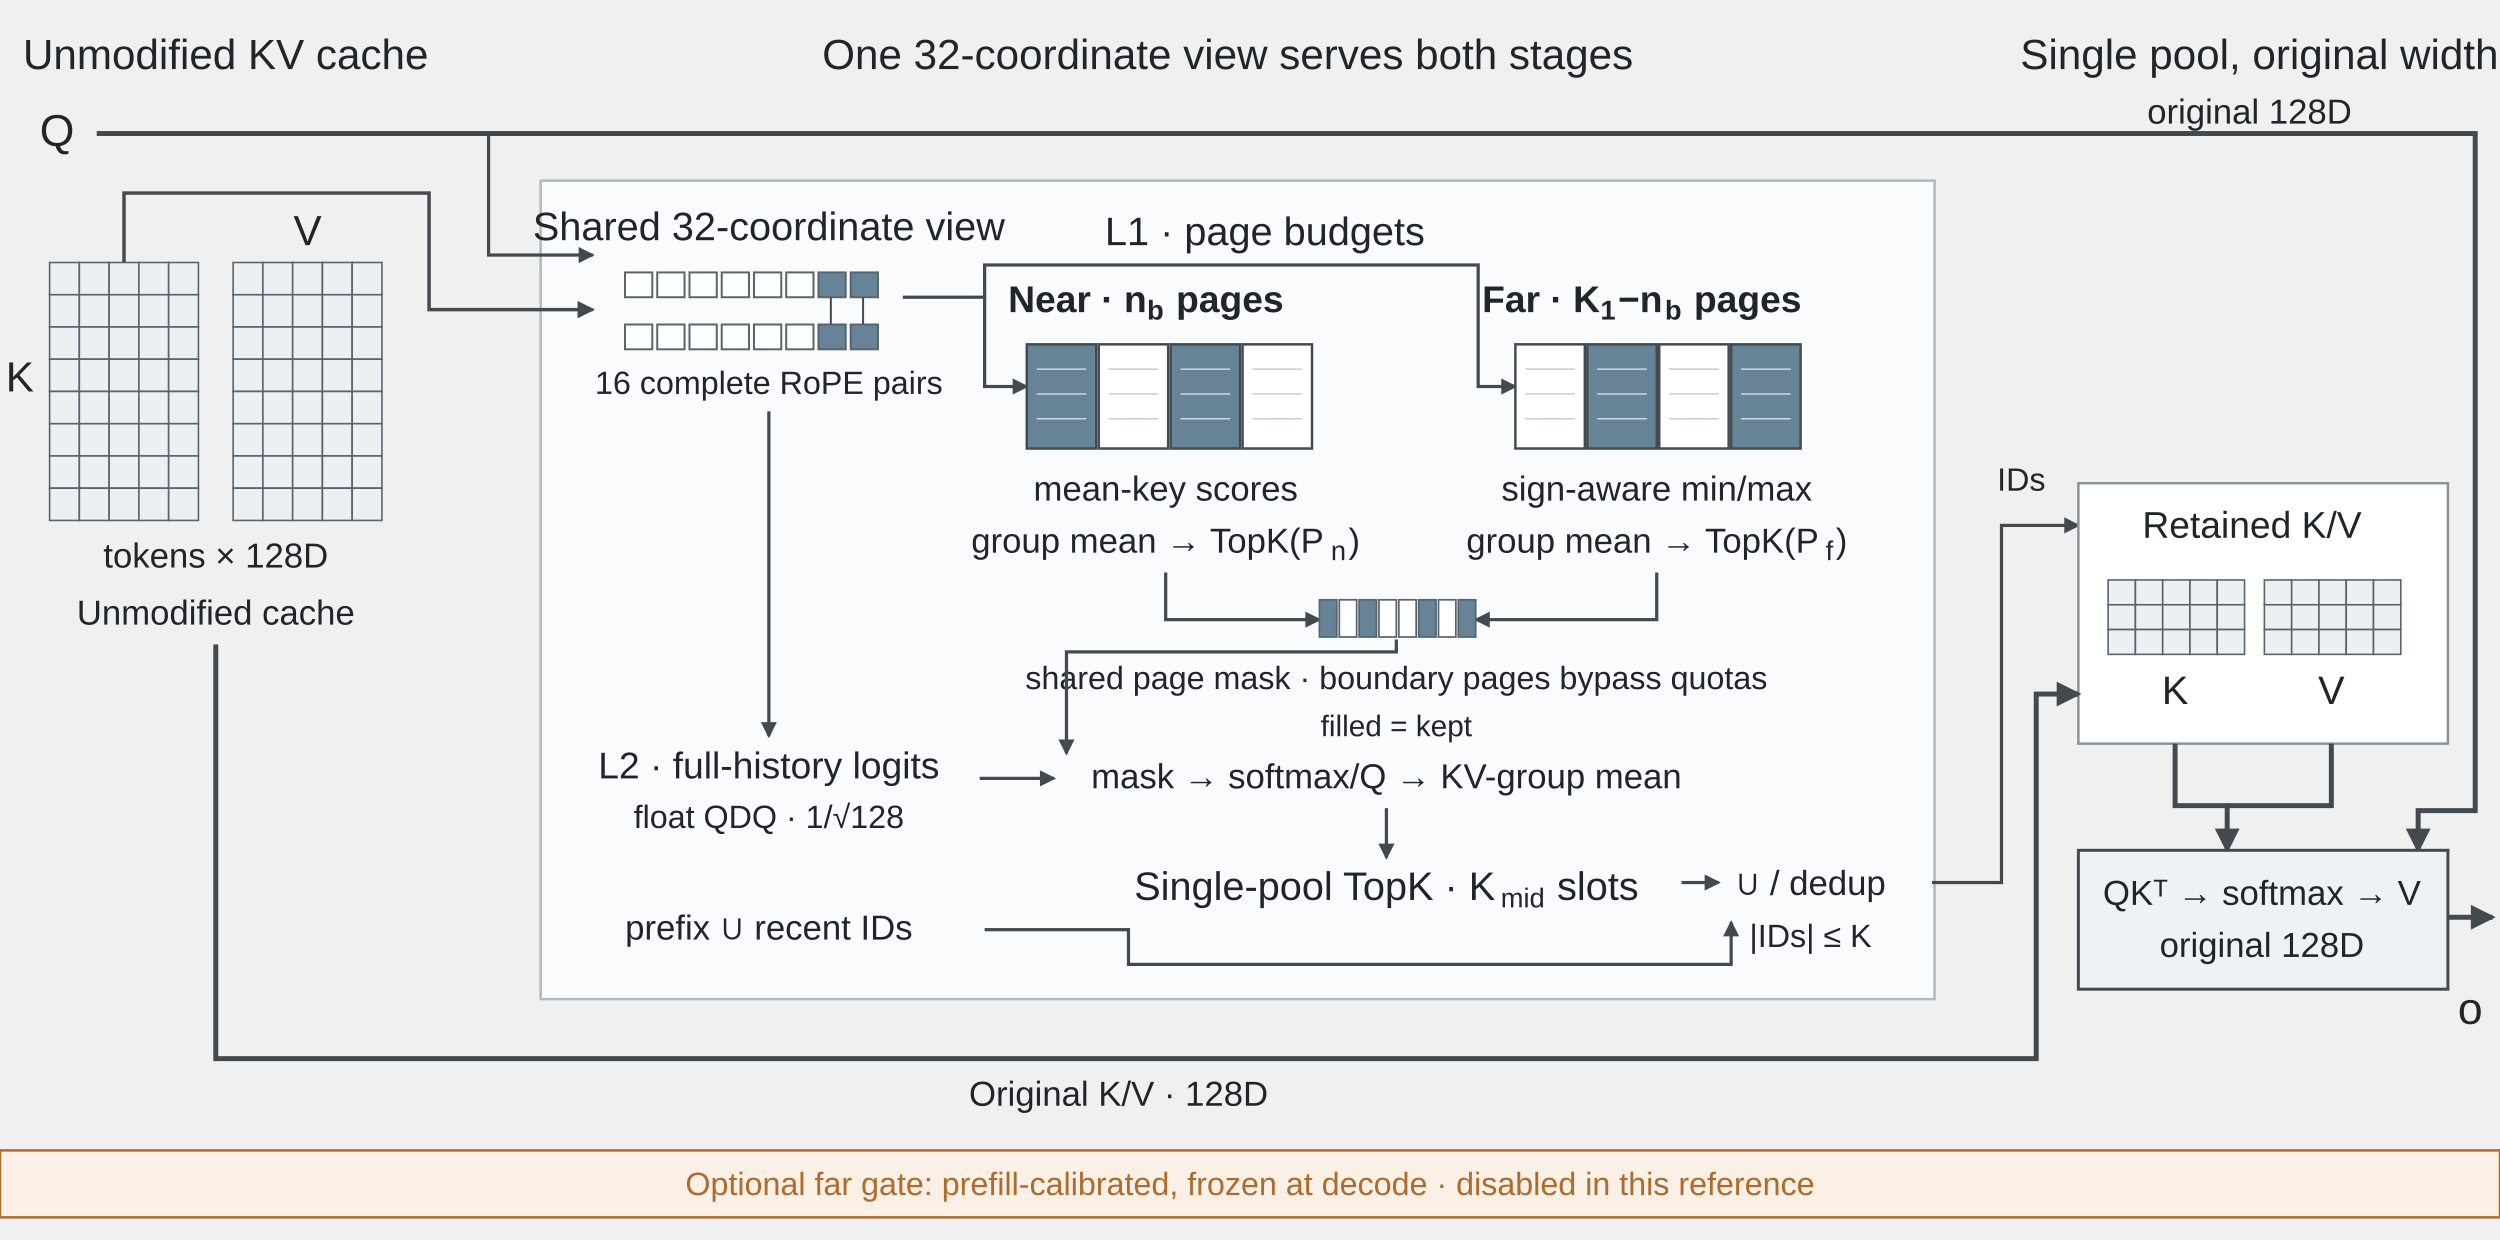
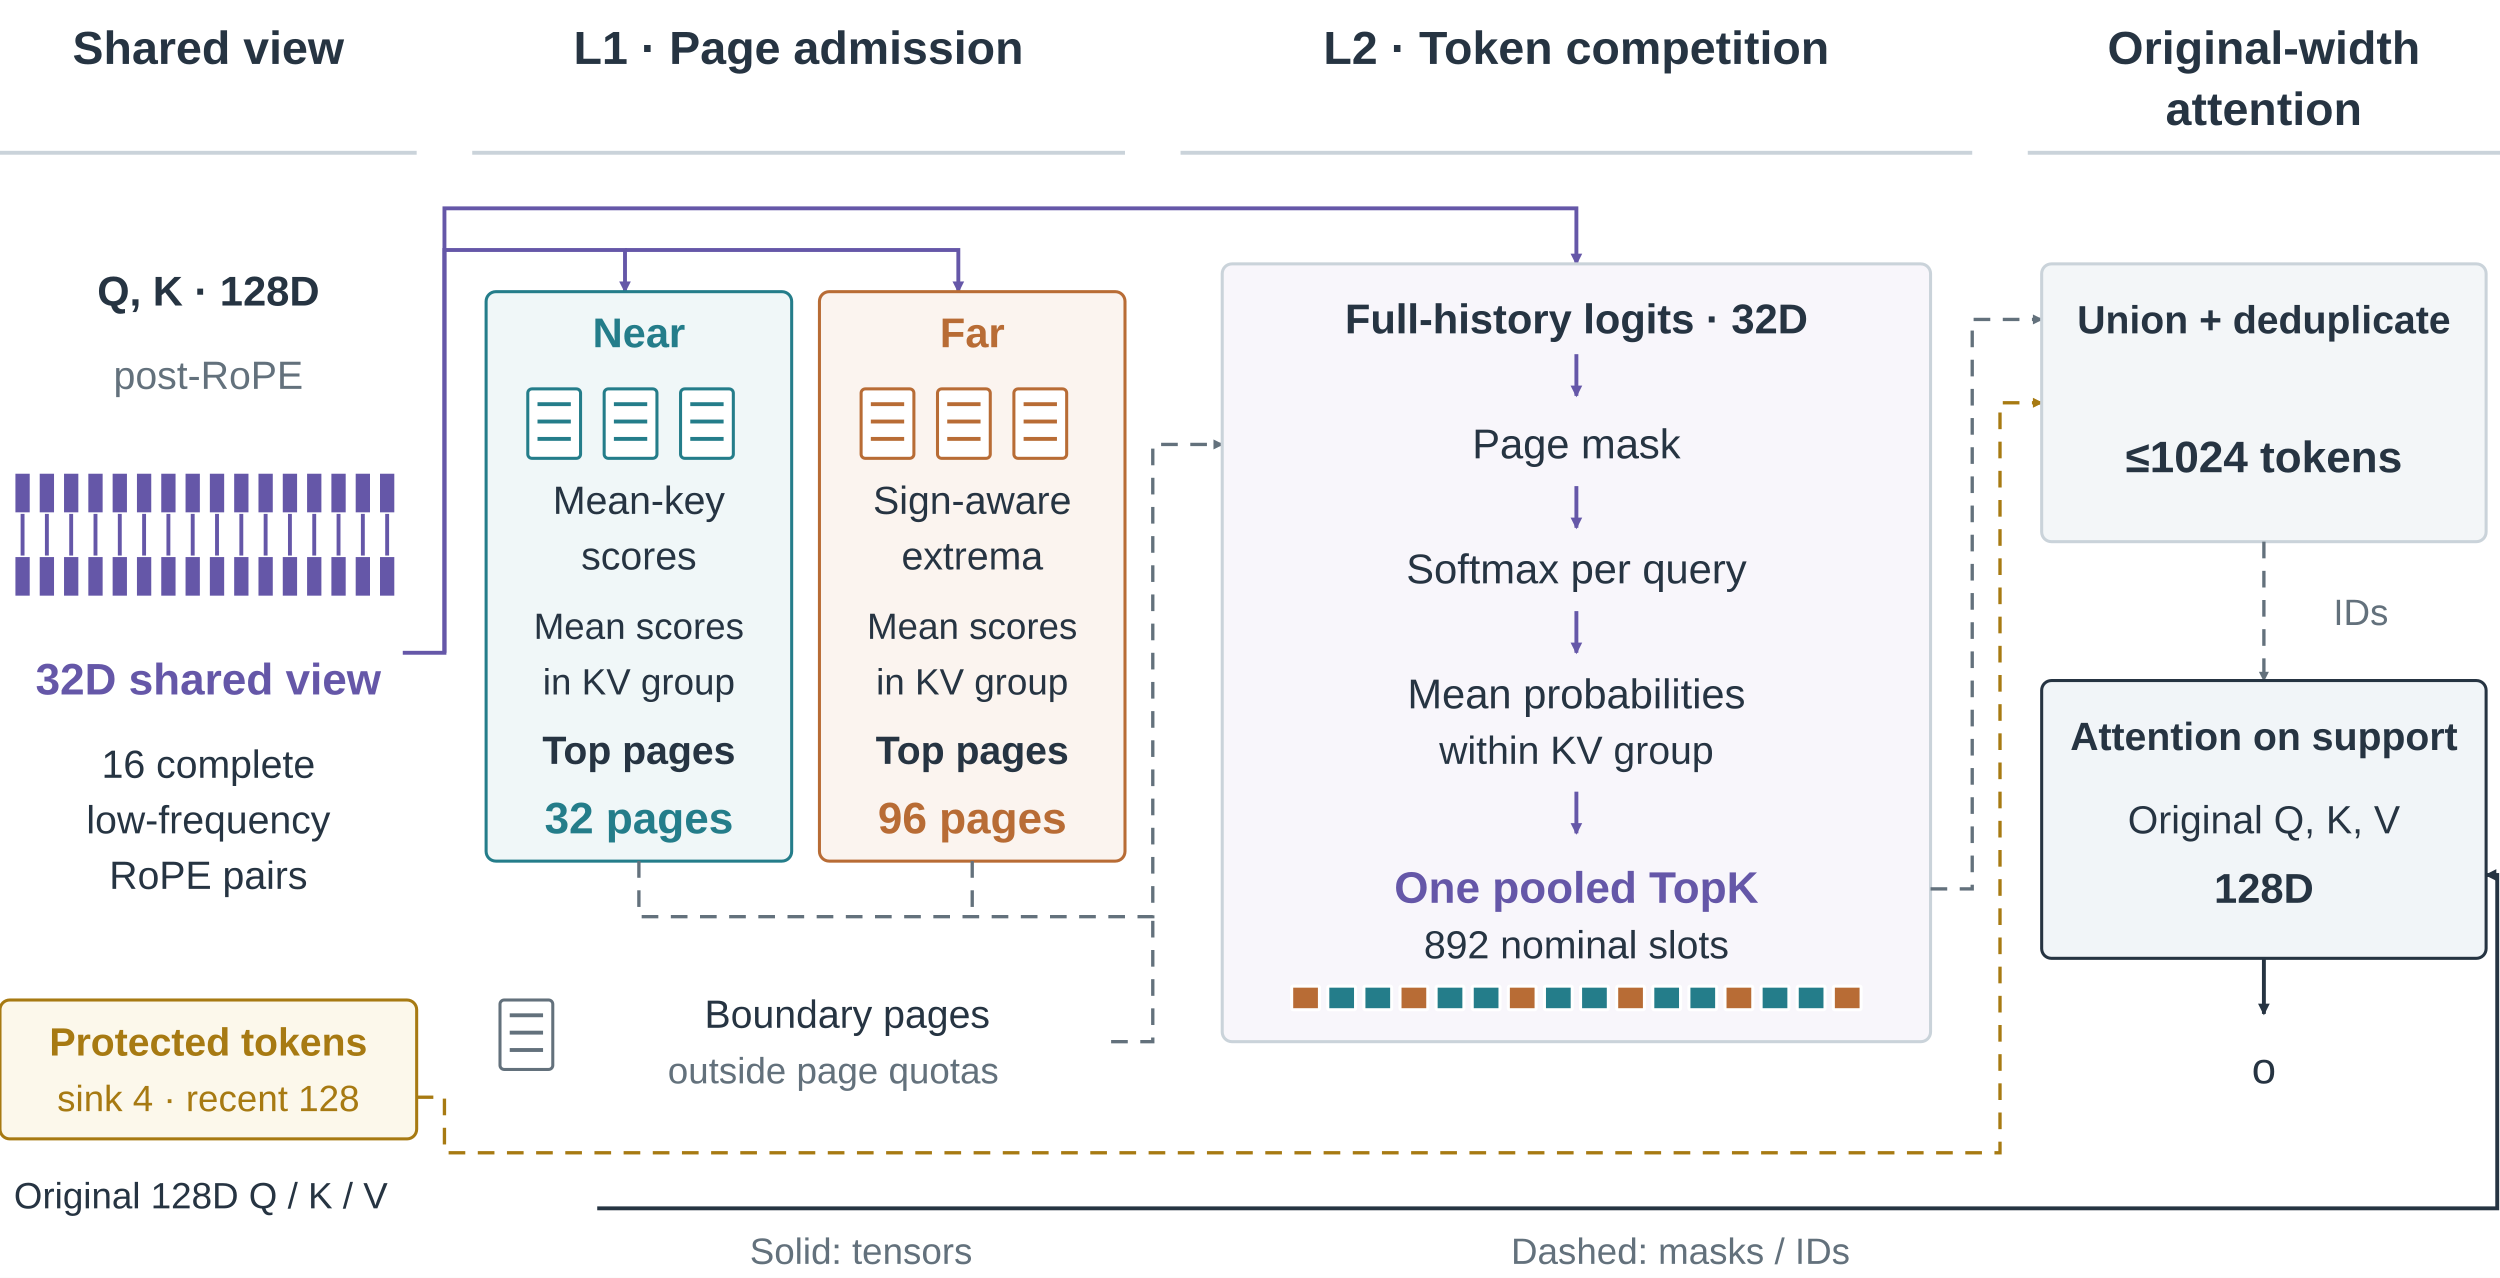
- <svg xmlns="http://www.w3.org/2000/svg" width="7in" height="3.47in" viewBox="0 0 1008 490">
+ <svg xmlns="http://www.w3.org/2000/svg" width="180mm" height="92mm" viewBox="0 0 180 92">
+   <rect width="180" height="92" fill="white" />
  <defs>
-     <marker id="a" viewBox="0 0 8 8" refX="7" refY="4" markerWidth="5" markerHeight="5" orient="auto">
-       <path d="M0,0 L8,4 L0,8z" fill="#424a50" />
+     <marker id="white" viewBox="0 0 8 8" refX="7" refY="4" markerWidth="3" markerHeight="3" orient="auto">
+       <path d="M0,0L8,4L0,8Z" fill="#FFFFFF" />
+     </marker>
+     <marker id="ink" viewBox="0 0 8 8" refX="7" refY="4" markerWidth="3" markerHeight="3" orient="auto">
+       <path d="M0,0L8,4L0,8Z" fill="#263442" />
+     </marker>
+     <marker id="muted" viewBox="0 0 8 8" refX="7" refY="4" markerWidth="3" markerHeight="3" orient="auto">
+       <path d="M0,0L8,4L0,8Z" fill="#63717C" />
+     </marker>
+     <marker id="border" viewBox="0 0 8 8" refX="7" refY="4" markerWidth="3" markerHeight="3" orient="auto">
+       <path d="M0,0L8,4L0,8Z" fill="#CAD3DA" />
+     </marker>
+     <marker id="view" viewBox="0 0 8 8" refX="7" refY="4" markerWidth="3" markerHeight="3" orient="auto">
+       <path d="M0,0L8,4L0,8Z" fill="#6557A8" />
+     </marker>
+     <marker id="near" viewBox="0 0 8 8" refX="7" refY="4" markerWidth="3" markerHeight="3" orient="auto">
+       <path d="M0,0L8,4L0,8Z" fill="#247D8A" />
+     </marker>
+     <marker id="far" viewBox="0 0 8 8" refX="7" refY="4" markerWidth="3" markerHeight="3" orient="auto">
+       <path d="M0,0L8,4L0,8Z" fill="#B86C35" />
+     </marker>
+     <marker id="protect" viewBox="0 0 8 8" refX="7" refY="4" markerWidth="3" markerHeight="3" orient="auto">
+       <path d="M0,0L8,4L0,8Z" fill="#A77A12" />
    </marker>
  </defs>
  <g font-family="Liberation Sans">
-     <text x="91" y="23" font-size="17" text-anchor="middle" fill="#202529" font-weight="normal">Unmodified KV cache</text>
-     <text x="495" y="23" font-size="17" text-anchor="middle" fill="#202529" font-weight="normal">One 32-coordinate view serves both stages</text>
-     <text x="911" y="23" font-size="17" text-anchor="middle" fill="#202529" font-weight="normal">Single pool, original width</text>
-     <rect x="218" y="68" width="562" height="330" fill="#fafbfc" stroke="#aeb9c0" stroke-width="1" />
-     <text x="23" y="54" font-size="18" text-anchor="middle" fill="#202529" font-weight="normal">Q</text>
-     <polyline points="39,49 998,49 998,322 975,322 975,338" fill="none" stroke="#424a50" stroke-width="2" marker-end="url(#a)" />
-     <text x="907" y="45" font-size="14" text-anchor="middle" fill="#202529" font-weight="normal">original 128D</text>
-     <text x="8" y="153" font-size="17" text-anchor="middle" fill="#202529" font-weight="normal">K</text>
-     <text x="124" y="94" font-size="17" text-anchor="middle" fill="#202529" font-weight="normal">V</text>
-     <rect x="20" y="101" width="12" height="13" fill="#edf0f2" stroke="#58656e" stroke-width="0.65" />
-     <rect x="32" y="101" width="12" height="13" fill="#edf0f2" stroke="#58656e" stroke-width="0.65" />
-     <rect x="44" y="101" width="12" height="13" fill="#edf0f2" stroke="#58656e" stroke-width="0.65" />
-     <rect x="56" y="101" width="12" height="13" fill="#edf0f2" stroke="#58656e" stroke-width="0.65" />
-     <rect x="68" y="101" width="12" height="13" fill="#edf0f2" stroke="#58656e" stroke-width="0.65" />
-     <rect x="20" y="114" width="12" height="13" fill="#edf0f2" stroke="#58656e" stroke-width="0.65" />
-     <rect x="32" y="114" width="12" height="13" fill="#edf0f2" stroke="#58656e" stroke-width="0.65" />
-     <rect x="44" y="114" width="12" height="13" fill="#edf0f2" stroke="#58656e" stroke-width="0.65" />
-     <rect x="56" y="114" width="12" height="13" fill="#edf0f2" stroke="#58656e" stroke-width="0.65" />
-     <rect x="68" y="114" width="12" height="13" fill="#edf0f2" stroke="#58656e" stroke-width="0.65" />
-     <rect x="20" y="127" width="12" height="13" fill="#edf0f2" stroke="#58656e" stroke-width="0.65" />
-     <rect x="32" y="127" width="12" height="13" fill="#edf0f2" stroke="#58656e" stroke-width="0.65" />
-     <rect x="44" y="127" width="12" height="13" fill="#edf0f2" stroke="#58656e" stroke-width="0.65" />
-     <rect x="56" y="127" width="12" height="13" fill="#edf0f2" stroke="#58656e" stroke-width="0.65" />
-     <rect x="68" y="127" width="12" height="13" fill="#edf0f2" stroke="#58656e" stroke-width="0.65" />
-     <rect x="20" y="140" width="12" height="13" fill="#edf0f2" stroke="#58656e" stroke-width="0.65" />
-     <rect x="32" y="140" width="12" height="13" fill="#edf0f2" stroke="#58656e" stroke-width="0.65" />
-     <rect x="44" y="140" width="12" height="13" fill="#edf0f2" stroke="#58656e" stroke-width="0.65" />
-     <rect x="56" y="140" width="12" height="13" fill="#edf0f2" stroke="#58656e" stroke-width="0.65" />
-     <rect x="68" y="140" width="12" height="13" fill="#edf0f2" stroke="#58656e" stroke-width="0.65" />
-     <rect x="20" y="153" width="12" height="13" fill="#edf0f2" stroke="#58656e" stroke-width="0.65" />
-     <rect x="32" y="153" width="12" height="13" fill="#edf0f2" stroke="#58656e" stroke-width="0.65" />
-     <rect x="44" y="153" width="12" height="13" fill="#edf0f2" stroke="#58656e" stroke-width="0.65" />
-     <rect x="56" y="153" width="12" height="13" fill="#edf0f2" stroke="#58656e" stroke-width="0.65" />
-     <rect x="68" y="153" width="12" height="13" fill="#edf0f2" stroke="#58656e" stroke-width="0.65" />
-     <rect x="20" y="166" width="12" height="13" fill="#edf0f2" stroke="#58656e" stroke-width="0.65" />
-     <rect x="32" y="166" width="12" height="13" fill="#edf0f2" stroke="#58656e" stroke-width="0.65" />
-     <rect x="44" y="166" width="12" height="13" fill="#edf0f2" stroke="#58656e" stroke-width="0.65" />
-     <rect x="56" y="166" width="12" height="13" fill="#edf0f2" stroke="#58656e" stroke-width="0.65" />
-     <rect x="68" y="166" width="12" height="13" fill="#edf0f2" stroke="#58656e" stroke-width="0.65" />
-     <rect x="20" y="179" width="12" height="13" fill="#edf0f2" stroke="#58656e" stroke-width="0.65" />
-     <rect x="32" y="179" width="12" height="13" fill="#edf0f2" stroke="#58656e" stroke-width="0.65" />
-     <rect x="44" y="179" width="12" height="13" fill="#edf0f2" stroke="#58656e" stroke-width="0.65" />
-     <rect x="56" y="179" width="12" height="13" fill="#edf0f2" stroke="#58656e" stroke-width="0.65" />
-     <rect x="68" y="179" width="12" height="13" fill="#edf0f2" stroke="#58656e" stroke-width="0.65" />
-     <rect x="20" y="192" width="12" height="13" fill="#edf0f2" stroke="#58656e" stroke-width="0.65" />
-     <rect x="32" y="192" width="12" height="13" fill="#edf0f2" stroke="#58656e" stroke-width="0.65" />
-     <rect x="44" y="192" width="12" height="13" fill="#edf0f2" stroke="#58656e" stroke-width="0.65" />
-     <rect x="56" y="192" width="12" height="13" fill="#edf0f2" stroke="#58656e" stroke-width="0.65" />
-     <rect x="68" y="192" width="12" height="13" fill="#edf0f2" stroke="#58656e" stroke-width="0.65" />
-     <rect x="94" y="101" width="12" height="13" fill="#edf0f2" stroke="#58656e" stroke-width="0.65" />
-     <rect x="106" y="101" width="12" height="13" fill="#edf0f2" stroke="#58656e" stroke-width="0.65" />
-     <rect x="118" y="101" width="12" height="13" fill="#edf0f2" stroke="#58656e" stroke-width="0.65" />
-     <rect x="130" y="101" width="12" height="13" fill="#edf0f2" stroke="#58656e" stroke-width="0.65" />
-     <rect x="142" y="101" width="12" height="13" fill="#edf0f2" stroke="#58656e" stroke-width="0.65" />
-     <rect x="94" y="114" width="12" height="13" fill="#edf0f2" stroke="#58656e" stroke-width="0.65" />
-     <rect x="106" y="114" width="12" height="13" fill="#edf0f2" stroke="#58656e" stroke-width="0.65" />
-     <rect x="118" y="114" width="12" height="13" fill="#edf0f2" stroke="#58656e" stroke-width="0.65" />
-     <rect x="130" y="114" width="12" height="13" fill="#edf0f2" stroke="#58656e" stroke-width="0.65" />
-     <rect x="142" y="114" width="12" height="13" fill="#edf0f2" stroke="#58656e" stroke-width="0.65" />
-     <rect x="94" y="127" width="12" height="13" fill="#edf0f2" stroke="#58656e" stroke-width="0.65" />
-     <rect x="106" y="127" width="12" height="13" fill="#edf0f2" stroke="#58656e" stroke-width="0.65" />
-     <rect x="118" y="127" width="12" height="13" fill="#edf0f2" stroke="#58656e" stroke-width="0.65" />
-     <rect x="130" y="127" width="12" height="13" fill="#edf0f2" stroke="#58656e" stroke-width="0.65" />
-     <rect x="142" y="127" width="12" height="13" fill="#edf0f2" stroke="#58656e" stroke-width="0.65" />
-     <rect x="94" y="140" width="12" height="13" fill="#edf0f2" stroke="#58656e" stroke-width="0.65" />
-     <rect x="106" y="140" width="12" height="13" fill="#edf0f2" stroke="#58656e" stroke-width="0.65" />
-     <rect x="118" y="140" width="12" height="13" fill="#edf0f2" stroke="#58656e" stroke-width="0.65" />
-     <rect x="130" y="140" width="12" height="13" fill="#edf0f2" stroke="#58656e" stroke-width="0.65" />
-     <rect x="142" y="140" width="12" height="13" fill="#edf0f2" stroke="#58656e" stroke-width="0.65" />
-     <rect x="94" y="153" width="12" height="13" fill="#edf0f2" stroke="#58656e" stroke-width="0.65" />
-     <rect x="106" y="153" width="12" height="13" fill="#edf0f2" stroke="#58656e" stroke-width="0.65" />
-     <rect x="118" y="153" width="12" height="13" fill="#edf0f2" stroke="#58656e" stroke-width="0.65" />
-     <rect x="130" y="153" width="12" height="13" fill="#edf0f2" stroke="#58656e" stroke-width="0.65" />
-     <rect x="142" y="153" width="12" height="13" fill="#edf0f2" stroke="#58656e" stroke-width="0.65" />
-     <rect x="94" y="166" width="12" height="13" fill="#edf0f2" stroke="#58656e" stroke-width="0.65" />
-     <rect x="106" y="166" width="12" height="13" fill="#edf0f2" stroke="#58656e" stroke-width="0.65" />
-     <rect x="118" y="166" width="12" height="13" fill="#edf0f2" stroke="#58656e" stroke-width="0.65" />
-     <rect x="130" y="166" width="12" height="13" fill="#edf0f2" stroke="#58656e" stroke-width="0.65" />
-     <rect x="142" y="166" width="12" height="13" fill="#edf0f2" stroke="#58656e" stroke-width="0.65" />
-     <rect x="94" y="179" width="12" height="13" fill="#edf0f2" stroke="#58656e" stroke-width="0.65" />
-     <rect x="106" y="179" width="12" height="13" fill="#edf0f2" stroke="#58656e" stroke-width="0.65" />
-     <rect x="118" y="179" width="12" height="13" fill="#edf0f2" stroke="#58656e" stroke-width="0.65" />
-     <rect x="130" y="179" width="12" height="13" fill="#edf0f2" stroke="#58656e" stroke-width="0.65" />
-     <rect x="142" y="179" width="12" height="13" fill="#edf0f2" stroke="#58656e" stroke-width="0.65" />
-     <rect x="94" y="192" width="12" height="13" fill="#edf0f2" stroke="#58656e" stroke-width="0.65" />
-     <rect x="106" y="192" width="12" height="13" fill="#edf0f2" stroke="#58656e" stroke-width="0.65" />
-     <rect x="118" y="192" width="12" height="13" fill="#edf0f2" stroke="#58656e" stroke-width="0.65" />
-     <rect x="130" y="192" width="12" height="13" fill="#edf0f2" stroke="#58656e" stroke-width="0.65" />
-     <rect x="142" y="192" width="12" height="13" fill="#edf0f2" stroke="#58656e" stroke-width="0.65" />
-     <text x="87" y="224" font-size="14" text-anchor="middle" fill="#202529" font-weight="normal">tokens × 128D</text>
-     <text x="87" y="247" font-size="14" text-anchor="middle" fill="#202529" font-weight="normal">Unmodified cache</text>
-     <polyline points="50,101 50,73 173,73 173,120 239,120" fill="none" stroke="#424a50" stroke-width="1.4" marker-end="url(#a)" />
-     <polyline points="197,49 197,98 239,98" fill="none" stroke="#424a50" stroke-width="1.3" marker-end="url(#a)" />
-     <text x="310" y="92" font-size="16" text-anchor="middle" fill="#202529" font-weight="normal">Shared 32-coordinate view</text>
-     <rect x="252" y="105" width="11" height="10" fill="white" stroke="#58656e" stroke-width="0.8" />
-     <rect x="265" y="105" width="11" height="10" fill="white" stroke="#58656e" stroke-width="0.8" />
-     <rect x="278" y="105" width="11" height="10" fill="white" stroke="#58656e" stroke-width="0.8" />
-     <rect x="291" y="105" width="11" height="10" fill="white" stroke="#58656e" stroke-width="0.8" />
-     <rect x="304" y="105" width="11" height="10" fill="white" stroke="#58656e" stroke-width="0.8" />
-     <rect x="317" y="105" width="11" height="10" fill="white" stroke="#58656e" stroke-width="0.8" />
-     <rect x="330" y="105" width="11" height="10" fill="#668398" stroke="#58656e" stroke-width="0.8" />
-     <rect x="343" y="105" width="11" height="10" fill="#668398" stroke="#58656e" stroke-width="0.8" />
-     <rect x="252" y="126" width="11" height="10" fill="white" stroke="#58656e" stroke-width="0.8" />
-     <rect x="265" y="126" width="11" height="10" fill="white" stroke="#58656e" stroke-width="0.8" />
-     <rect x="278" y="126" width="11" height="10" fill="white" stroke="#58656e" stroke-width="0.8" />
-     <rect x="291" y="126" width="11" height="10" fill="white" stroke="#58656e" stroke-width="0.8" />
-     <rect x="304" y="126" width="11" height="10" fill="white" stroke="#58656e" stroke-width="0.8" />
-     <rect x="317" y="126" width="11" height="10" fill="white" stroke="#58656e" stroke-width="0.8" />
-     <rect x="330" y="126" width="11" height="10" fill="#668398" stroke="#58656e" stroke-width="0.8" />
-     <rect x="343" y="126" width="11" height="10" fill="#668398" stroke="#58656e" stroke-width="0.8" />
-     <polyline points="335,115 335,126" fill="none" stroke="#424a50" stroke-width="0.8" />
-     <polyline points="348,115 348,126" fill="none" stroke="#424a50" stroke-width="0.8" />
-     <text x="310" y="154" font-size="13" text-anchor="middle" fill="#202529" font-weight="normal">16 complete RoPE pairs</text>
-     <text x="510" y="94" font-size="16" text-anchor="middle" fill="#202529" font-weight="normal">L1 · page budgets</text>
-     <text x="406.5" y="121" font-size="15" text-anchor="start" fill="#202529" font-weight="bold">Near · n</text>
-     <text x="462.5" y="124" font-size="11" text-anchor="start" fill="#202529" font-weight="bold">b</text>
-     <text x="474.2" y="121" font-size="15" text-anchor="start" fill="#202529" font-weight="bold">pages</text>
-     <text x="597.6" y="121" font-size="15" text-anchor="start" fill="#202529" font-weight="bold">Far · K</text>
-     <text x="645.3" y="124" font-size="11" text-anchor="start" fill="#202529" font-weight="bold">1</text>
-     <text x="652.4" y="121" font-size="15" text-anchor="start" fill="#202529" font-weight="bold">−n</text>
-     <text x="671.3" y="124" font-size="11" text-anchor="start" fill="#202529" font-weight="bold">b</text>
-     <text x="683.0" y="121" font-size="15" text-anchor="start" fill="#202529" font-weight="bold">pages</text>
-     <polyline points="364,115 397,115 397,151 414,151" fill="none" stroke="#424a50" stroke-width="1.3" marker-end="url(#a)" />
-     <polyline points="397,115 397,102 596,102 596,151 611,151" fill="none" stroke="#424a50" stroke-width="1.3" marker-end="url(#a)" />
-     <rect x="414" y="134" width="28" height="42" fill="#668398" stroke="#424a50" stroke-width="1" />
-     <polyline points="418,144 438,144" fill="none" stroke="#d9e0e5" stroke-width="0.55" />
-     <polyline points="418,154 438,154" fill="none" stroke="#d9e0e5" stroke-width="0.55" />
-     <polyline points="418,164 438,164" fill="none" stroke="#d9e0e5" stroke-width="0.55" />
-     <rect x="443" y="134" width="28" height="42" fill="white" stroke="#424a50" stroke-width="1" />
-     <polyline points="447,144 467,144" fill="none" stroke="#c2c8cc" stroke-width="0.55" />
-     <polyline points="447,154 467,154" fill="none" stroke="#c2c8cc" stroke-width="0.55" />
-     <polyline points="447,164 467,164" fill="none" stroke="#c2c8cc" stroke-width="0.55" />
-     <rect x="472" y="134" width="28" height="42" fill="#668398" stroke="#424a50" stroke-width="1" />
-     <polyline points="476,144 496,144" fill="none" stroke="#d9e0e5" stroke-width="0.55" />
-     <polyline points="476,154 496,154" fill="none" stroke="#d9e0e5" stroke-width="0.55" />
-     <polyline points="476,164 496,164" fill="none" stroke="#d9e0e5" stroke-width="0.55" />
-     <rect x="501" y="134" width="28" height="42" fill="white" stroke="#424a50" stroke-width="1" />
-     <polyline points="505,144 525,144" fill="none" stroke="#c2c8cc" stroke-width="0.55" />
-     <polyline points="505,154 525,154" fill="none" stroke="#c2c8cc" stroke-width="0.55" />
-     <polyline points="505,164 525,164" fill="none" stroke="#c2c8cc" stroke-width="0.55" />
-     <rect x="611" y="134" width="28" height="42" fill="white" stroke="#424a50" stroke-width="1" />
-     <polyline points="615,144 635,144" fill="none" stroke="#c2c8cc" stroke-width="0.55" />
-     <polyline points="615,154 635,154" fill="none" stroke="#c2c8cc" stroke-width="0.55" />
-     <polyline points="615,164 635,164" fill="none" stroke="#c2c8cc" stroke-width="0.55" />
-     <rect x="640" y="134" width="28" height="42" fill="#668398" stroke="#424a50" stroke-width="1" />
-     <polyline points="644,144 664,144" fill="none" stroke="#d9e0e5" stroke-width="0.55" />
-     <polyline points="644,154 664,154" fill="none" stroke="#d9e0e5" stroke-width="0.55" />
-     <polyline points="644,164 664,164" fill="none" stroke="#d9e0e5" stroke-width="0.55" />
-     <rect x="669" y="134" width="28" height="42" fill="white" stroke="#424a50" stroke-width="1" />
-     <polyline points="673,144 693,144" fill="none" stroke="#c2c8cc" stroke-width="0.55" />
-     <polyline points="673,154 693,154" fill="none" stroke="#c2c8cc" stroke-width="0.55" />
-     <polyline points="673,164 693,164" fill="none" stroke="#c2c8cc" stroke-width="0.55" />
-     <rect x="698" y="134" width="28" height="42" fill="#668398" stroke="#424a50" stroke-width="1" />
-     <polyline points="702,144 722,144" fill="none" stroke="#d9e0e5" stroke-width="0.55" />
-     <polyline points="702,154 722,154" fill="none" stroke="#d9e0e5" stroke-width="0.55" />
-     <polyline points="702,164 722,164" fill="none" stroke="#d9e0e5" stroke-width="0.55" />
-     <text x="470" y="197" font-size="14" text-anchor="middle" fill="#202529" font-weight="normal">mean-key scores</text>
-     <text x="668" y="197" font-size="14" text-anchor="middle" fill="#202529" font-weight="normal">sign-aware min/max</text>
-     <text x="391.6" y="218" font-size="14" text-anchor="start" fill="#202529" font-weight="normal">group mean → TopK(P</text>
-     <text x="536.6" y="221" font-size="11" text-anchor="start" fill="#202529" font-weight="normal">n</text>
-     <text x="543.7" y="218" font-size="14" text-anchor="start" fill="#202529" font-weight="normal">)</text>
-     <text x="591.2" y="218" font-size="14" text-anchor="start" fill="#202529" font-weight="normal">group mean → TopK(P</text>
-     <text x="736.1" y="221" font-size="11" text-anchor="start" fill="#202529" font-weight="normal">f</text>
-     <text x="740.2" y="218" font-size="14" text-anchor="start" fill="#202529" font-weight="normal">)</text>
-     <polyline points="470,226 470,245 532,245" fill="none" stroke="#424a50" stroke-width="1.3" marker-end="url(#a)" />
-     <polyline points="668,226 668,245 595,245" fill="none" stroke="#424a50" stroke-width="1.3" marker-end="url(#a)" />
-     <rect x="532" y="237" width="7" height="15" fill="#668398" stroke="#58656e" stroke-width="0.7" />
-     <rect x="540" y="237" width="7" height="15" fill="white" stroke="#58656e" stroke-width="0.7" />
-     <rect x="548" y="237" width="7" height="15" fill="#668398" stroke="#58656e" stroke-width="0.7" />
-     <rect x="556" y="237" width="7" height="15" fill="white" stroke="#58656e" stroke-width="0.7" />
-     <rect x="564" y="237" width="7" height="15" fill="white" stroke="#58656e" stroke-width="0.7" />
-     <rect x="572" y="237" width="7" height="15" fill="#668398" stroke="#58656e" stroke-width="0.7" />
-     <rect x="580" y="237" width="7" height="15" fill="white" stroke="#58656e" stroke-width="0.7" />
-     <rect x="588" y="237" width="7" height="15" fill="#668398" stroke="#58656e" stroke-width="0.7" />
-     <text x="563" y="273" font-size="13" text-anchor="middle" fill="#202529" font-weight="normal">shared page mask · boundary pages bypass quotas</text>
-     <text x="563" y="292" font-size="12" text-anchor="middle" fill="#202529" font-weight="normal">filled = kept</text>
-     <polyline points="310,161 310,292" fill="none" stroke="#424a50" stroke-width="1.3" marker-end="url(#a)" />
-     <text x="310" y="309" font-size="15" text-anchor="middle" fill="#202529" font-weight="normal">L2 · full-history logits</text>
-     <text x="310" y="329" font-size="13" text-anchor="middle" fill="#202529" font-weight="normal">float QDQ · 1/√128</text>
-     <polyline points="395,309 425,309" fill="none" stroke="#424a50" stroke-width="1.3" marker-end="url(#a)" />
-     <text x="559" y="313" font-size="14" text-anchor="middle" fill="#202529" font-weight="normal">mask → softmax/Q → KV-group mean</text>
-     <polyline points="563,253 563,258 430,258 430,299" fill="none" stroke="#424a50" stroke-width="1.3" marker-end="url(#a)" />
-     <polyline points="559,321 559,341" fill="none" stroke="#424a50" stroke-width="1.3" marker-end="url(#a)" />
-     <text x="457.3" y="358" font-size="16" text-anchor="start" fill="#202529" font-weight="normal">Single-pool TopK · K</text>
-     <text x="605.1" y="361" font-size="11" text-anchor="start" fill="#202529" font-weight="normal">mid</text>
-     <text x="627.8" y="358" font-size="16" text-anchor="start" fill="#202529" font-weight="normal">slots</text>
-     <text x="310" y="374" font-size="14" text-anchor="middle" fill="#202529" font-weight="normal">prefix ∪ recent IDs</text>
-     <polyline points="397,370 455,370 455,384 698,384 698,367" fill="none" stroke="#424a50" stroke-width="1.3" marker-end="url(#a)" />
-     <polyline points="678,351 693,351" fill="none" stroke="#424a50" stroke-width="1.3" marker-end="url(#a)" />
-     <text x="730" y="356" font-size="14" text-anchor="middle" fill="#202529" font-weight="normal">∪ / dedup</text>
-     <text x="730" y="377" font-size="13" text-anchor="middle" fill="#202529" font-weight="normal">|IDs| ≤ K</text>
-     <polyline points="779,351 807,351 807,207 838,207" fill="none" stroke="#424a50" stroke-width="1.3" marker-end="url(#a)" />
-     <text x="815" y="193" font-size="13" text-anchor="middle" fill="#202529" font-weight="normal">IDs</text>
-     <rect x="838" y="190" width="149" height="105" fill="white" stroke="#88949d" stroke-width="1" />
-     <text x="908" y="212" font-size="15" text-anchor="middle" fill="#202529" font-weight="normal">Retained K/V</text>
-     <rect x="850" y="229" width="11" height="10" fill="#edf0f2" stroke="#58656e" stroke-width="0.65" />
-     <rect x="861" y="229" width="11" height="10" fill="#edf0f2" stroke="#58656e" stroke-width="0.65" />
-     <rect x="872" y="229" width="11" height="10" fill="#edf0f2" stroke="#58656e" stroke-width="0.65" />
-     <rect x="883" y="229" width="11" height="10" fill="#edf0f2" stroke="#58656e" stroke-width="0.65" />
-     <rect x="894" y="229" width="11" height="10" fill="#edf0f2" stroke="#58656e" stroke-width="0.65" />
-     <rect x="850" y="239" width="11" height="10" fill="#edf0f2" stroke="#58656e" stroke-width="0.65" />
-     <rect x="861" y="239" width="11" height="10" fill="#edf0f2" stroke="#58656e" stroke-width="0.65" />
-     <rect x="872" y="239" width="11" height="10" fill="#edf0f2" stroke="#58656e" stroke-width="0.65" />
-     <rect x="883" y="239" width="11" height="10" fill="#edf0f2" stroke="#58656e" stroke-width="0.65" />
-     <rect x="894" y="239" width="11" height="10" fill="#edf0f2" stroke="#58656e" stroke-width="0.65" />
-     <rect x="850" y="249" width="11" height="10" fill="#edf0f2" stroke="#58656e" stroke-width="0.65" />
-     <rect x="861" y="249" width="11" height="10" fill="#edf0f2" stroke="#58656e" stroke-width="0.65" />
-     <rect x="872" y="249" width="11" height="10" fill="#edf0f2" stroke="#58656e" stroke-width="0.65" />
-     <rect x="883" y="249" width="11" height="10" fill="#edf0f2" stroke="#58656e" stroke-width="0.65" />
-     <rect x="894" y="249" width="11" height="10" fill="#edf0f2" stroke="#58656e" stroke-width="0.65" />
-     <rect x="913" y="229" width="11" height="10" fill="#edf0f2" stroke="#58656e" stroke-width="0.65" />
-     <rect x="924" y="229" width="11" height="10" fill="#edf0f2" stroke="#58656e" stroke-width="0.65" />
-     <rect x="935" y="229" width="11" height="10" fill="#edf0f2" stroke="#58656e" stroke-width="0.65" />
-     <rect x="946" y="229" width="11" height="10" fill="#edf0f2" stroke="#58656e" stroke-width="0.65" />
-     <rect x="957" y="229" width="11" height="10" fill="#edf0f2" stroke="#58656e" stroke-width="0.65" />
-     <rect x="913" y="239" width="11" height="10" fill="#edf0f2" stroke="#58656e" stroke-width="0.65" />
-     <rect x="924" y="239" width="11" height="10" fill="#edf0f2" stroke="#58656e" stroke-width="0.65" />
-     <rect x="935" y="239" width="11" height="10" fill="#edf0f2" stroke="#58656e" stroke-width="0.65" />
-     <rect x="946" y="239" width="11" height="10" fill="#edf0f2" stroke="#58656e" stroke-width="0.65" />
-     <rect x="957" y="239" width="11" height="10" fill="#edf0f2" stroke="#58656e" stroke-width="0.65" />
-     <rect x="913" y="249" width="11" height="10" fill="#edf0f2" stroke="#58656e" stroke-width="0.65" />
-     <rect x="924" y="249" width="11" height="10" fill="#edf0f2" stroke="#58656e" stroke-width="0.65" />
-     <rect x="935" y="249" width="11" height="10" fill="#edf0f2" stroke="#58656e" stroke-width="0.65" />
-     <rect x="946" y="249" width="11" height="10" fill="#edf0f2" stroke="#58656e" stroke-width="0.65" />
-     <rect x="957" y="249" width="11" height="10" fill="#edf0f2" stroke="#58656e" stroke-width="0.65" />
-     <text x="877" y="279" font-size="16" text-anchor="middle" fill="#202529" font-weight="normal">K</text>
-     <text x="940" y="279" font-size="16" text-anchor="middle" fill="#202529" font-weight="normal">V</text>
-     <polyline points="87,255 87,422 821,422 821,275 838,275" fill="none" stroke="#424a50" stroke-width="2" marker-end="url(#a)" />
-     <text x="451" y="441" font-size="14" text-anchor="middle" fill="#202529" font-weight="normal">Original K/V · 128D</text>
-     <polyline points="877,295 877,320 898,320 898,338" fill="none" stroke="#424a50" stroke-width="2" marker-end="url(#a)" />
-     <polyline points="940,295 940,320 898,320" fill="none" stroke="#424a50" stroke-width="2" />
-     <rect x="838" y="338" width="149" height="56" fill="#edf2f5" stroke="#424a50" stroke-width="1.2" />
-     <text x="912" y="360" font-size="14" text-anchor="middle" fill="#202529" font-weight="normal">QKᵀ → softmax → V</text>
-     <text x="912" y="381" font-size="14" text-anchor="middle" fill="#202529" font-weight="normal">original 128D</text>
-     <polyline points="987,365 1005,365" fill="none" stroke="#424a50" stroke-width="2" marker-end="url(#a)" />
-     <text x="996" y="408" font-size="18" text-anchor="middle" fill="#202529" font-weight="normal">o</text>
-     <rect x="0" y="459" width="1008" height="27" fill="#faf0e5" stroke="#ae6b2d" stroke-width="1" />
-     <text x="504" y="477" font-size="13" text-anchor="middle" fill="#ae6b2d" font-weight="normal">Optional far gate: prefill-calibrated, frozen at decode · disabled in this reference</text>
+     <text x="15.0" y="4.6" font-size="3.351" text-anchor="middle" fill="#263442" font-weight="700">Shared view</text>
+     <polyline points="0,11 30,11" fill="none" stroke="#CAD3DA" stroke-width="0.28" />
+     <text x="57.5" y="4.6" font-size="3.351" text-anchor="middle" fill="#263442" font-weight="700">L1 · Page admission</text>
+     <polyline points="34,11 81,11" fill="none" stroke="#CAD3DA" stroke-width="0.28" />
+     <text x="113.5" y="4.6" font-size="3.351" text-anchor="middle" fill="#263442" font-weight="700">L2 · Token competition</text>
+     <polyline points="85,11 142,11" fill="none" stroke="#CAD3DA" stroke-width="0.28" />
+     <text x="163.0" y="4.6" font-size="3.351" text-anchor="middle" fill="#263442" font-weight="700">Original-width</text>
+     <text x="163.0" y="9" font-size="3.351" text-anchor="middle" fill="#263442" font-weight="700">attention</text>
+     <polyline points="146,11 180,11" fill="none" stroke="#CAD3DA" stroke-width="0.28" />
+     <text x="15" y="22" font-size="2.999" text-anchor="middle" fill="#263442" font-weight="700">Q, K · 128D</text>
+     <text x="15" y="28" font-size="2.822" text-anchor="middle" fill="#63717C" font-weight="400">post-RoPE</text>
+     <rect x="1.0" y="34" width="1.25" height="3" rx="0.1" fill="#6557A8" stroke="#FFFFFF" stroke-width=".22" />
+     <rect x="2.75" y="34" width="1.25" height="3" rx="0.1" fill="#6557A8" stroke="#FFFFFF" stroke-width=".22" />
+     <rect x="4.5" y="34" width="1.25" height="3" rx="0.1" fill="#6557A8" stroke="#FFFFFF" stroke-width=".22" />
+     <rect x="6.25" y="34" width="1.25" height="3" rx="0.1" fill="#6557A8" stroke="#FFFFFF" stroke-width=".22" />
+     <rect x="8.0" y="34" width="1.25" height="3" rx="0.1" fill="#6557A8" stroke="#FFFFFF" stroke-width=".22" />
+     <rect x="9.75" y="34" width="1.25" height="3" rx="0.1" fill="#6557A8" stroke="#FFFFFF" stroke-width=".22" />
+     <rect x="11.5" y="34" width="1.25" height="3" rx="0.1" fill="#6557A8" stroke="#FFFFFF" stroke-width=".22" />
+     <rect x="13.25" y="34" width="1.25" height="3" rx="0.1" fill="#6557A8" stroke="#FFFFFF" stroke-width=".22" />
+     <rect x="15.0" y="34" width="1.25" height="3" rx="0.1" fill="#6557A8" stroke="#FFFFFF" stroke-width=".22" />
+     <rect x="16.75" y="34" width="1.25" height="3" rx="0.1" fill="#6557A8" stroke="#FFFFFF" stroke-width=".22" />
+     <rect x="18.5" y="34" width="1.25" height="3" rx="0.1" fill="#6557A8" stroke="#FFFFFF" stroke-width=".22" />
+     <rect x="20.25" y="34" width="1.25" height="3" rx="0.1" fill="#6557A8" stroke="#FFFFFF" stroke-width=".22" />
+     <rect x="22.0" y="34" width="1.25" height="3" rx="0.1" fill="#6557A8" stroke="#FFFFFF" stroke-width=".22" />
+     <rect x="23.75" y="34" width="1.25" height="3" rx="0.1" fill="#6557A8" stroke="#FFFFFF" stroke-width=".22" />
+     <rect x="25.5" y="34" width="1.25" height="3" rx="0.1" fill="#6557A8" stroke="#FFFFFF" stroke-width=".22" />
+     <rect x="27.25" y="34" width="1.25" height="3" rx="0.1" fill="#6557A8" stroke="#FFFFFF" stroke-width=".22" />
+     <rect x="1.0" y="40" width="1.25" height="3" rx="0.1" fill="#6557A8" stroke="#FFFFFF" stroke-width=".22" />
+     <rect x="2.75" y="40" width="1.25" height="3" rx="0.1" fill="#6557A8" stroke="#FFFFFF" stroke-width=".22" />
+     <rect x="4.5" y="40" width="1.25" height="3" rx="0.1" fill="#6557A8" stroke="#FFFFFF" stroke-width=".22" />
+     <rect x="6.25" y="40" width="1.25" height="3" rx="0.1" fill="#6557A8" stroke="#FFFFFF" stroke-width=".22" />
+     <rect x="8.0" y="40" width="1.25" height="3" rx="0.1" fill="#6557A8" stroke="#FFFFFF" stroke-width=".22" />
+     <rect x="9.75" y="40" width="1.25" height="3" rx="0.1" fill="#6557A8" stroke="#FFFFFF" stroke-width=".22" />
+     <rect x="11.5" y="40" width="1.25" height="3" rx="0.1" fill="#6557A8" stroke="#FFFFFF" stroke-width=".22" />
+     <rect x="13.25" y="40" width="1.25" height="3" rx="0.1" fill="#6557A8" stroke="#FFFFFF" stroke-width=".22" />
+     <rect x="15.0" y="40" width="1.25" height="3" rx="0.1" fill="#6557A8" stroke="#FFFFFF" stroke-width=".22" />
+     <rect x="16.75" y="40" width="1.25" height="3" rx="0.1" fill="#6557A8" stroke="#FFFFFF" stroke-width=".22" />
+     <rect x="18.5" y="40" width="1.25" height="3" rx="0.1" fill="#6557A8" stroke="#FFFFFF" stroke-width=".22" />
+     <rect x="20.25" y="40" width="1.25" height="3" rx="0.1" fill="#6557A8" stroke="#FFFFFF" stroke-width=".22" />
+     <rect x="22.0" y="40" width="1.25" height="3" rx="0.1" fill="#6557A8" stroke="#FFFFFF" stroke-width=".22" />
+     <rect x="23.75" y="40" width="1.25" height="3" rx="0.1" fill="#6557A8" stroke="#FFFFFF" stroke-width=".22" />
+     <rect x="25.5" y="40" width="1.25" height="3" rx="0.1" fill="#6557A8" stroke="#FFFFFF" stroke-width=".22" />
+     <rect x="27.25" y="40" width="1.25" height="3" rx="0.1" fill="#6557A8" stroke="#FFFFFF" stroke-width=".22" />
+     <polyline points="1.625,37 1.625,40" fill="none" stroke="#6557A8" stroke-width="0.28" />
+     <polyline points="3.375,37 3.375,40" fill="none" stroke="#6557A8" stroke-width="0.28" />
+     <polyline points="5.125,37 5.125,40" fill="none" stroke="#6557A8" stroke-width="0.28" />
+     <polyline points="6.875,37 6.875,40" fill="none" stroke="#6557A8" stroke-width="0.28" />
+     <polyline points="8.625,37 8.625,40" fill="none" stroke="#6557A8" stroke-width="0.28" />
+     <polyline points="10.375,37 10.375,40" fill="none" stroke="#6557A8" stroke-width="0.28" />
+     <polyline points="12.125,37 12.125,40" fill="none" stroke="#6557A8" stroke-width="0.28" />
+     <polyline points="13.875,37 13.875,40" fill="none" stroke="#6557A8" stroke-width="0.28" />
+     <polyline points="15.625,37 15.625,40" fill="none" stroke="#6557A8" stroke-width="0.28" />
+     <polyline points="17.375,37 17.375,40" fill="none" stroke="#6557A8" stroke-width="0.28" />
+     <polyline points="19.125,37 19.125,40" fill="none" stroke="#6557A8" stroke-width="0.28" />
+     <polyline points="20.875,37 20.875,40" fill="none" stroke="#6557A8" stroke-width="0.28" />
+     <polyline points="22.625,37 22.625,40" fill="none" stroke="#6557A8" stroke-width="0.28" />
+     <polyline points="24.375,37 24.375,40" fill="none" stroke="#6557A8" stroke-width="0.28" />
+     <polyline points="26.125,37 26.125,40" fill="none" stroke="#6557A8" stroke-width="0.28" />
+     <polyline points="27.875,37 27.875,40" fill="none" stroke="#6557A8" stroke-width="0.28" />
+     <text x="15" y="50" font-size="3.175" text-anchor="middle" fill="#6557A8" font-weight="700">32D shared view</text>
+     <text x="15" y="56" font-size="2.822" text-anchor="middle" fill="#263442" font-weight="400">16 complete</text>
+     <text x="15" y="60" font-size="2.822" text-anchor="middle" fill="#263442" font-weight="400">low-frequency</text>
+     <text x="15" y="64" font-size="2.822" text-anchor="middle" fill="#263442" font-weight="400">RoPE pairs</text>
+     <polyline points="29,47 32,47 32,15 113.5,15 113.5,19" fill="none" stroke="#6557A8" stroke-width="0.28" marker-end="url(#view)" />
+     <polyline points="32,47 32,18 45,18 45,21" fill="none" stroke="#6557A8" stroke-width="0.28" marker-end="url(#view)" />
+     <polyline points="45,18 69,18 69,21" fill="none" stroke="#6557A8" stroke-width="0.28" marker-end="url(#view)" />
+     <rect x="35" y="21" width="22" height="41" rx="0.7" fill="#F0F7F8" stroke="#247D8A" stroke-width=".22" />
+     <text x="46" y="25" font-size="2.999" text-anchor="middle" fill="#247D8A" font-weight="700">Near</text>
+     <rect x="38.0" y="28" width="3.8" height="5" rx="0.3" fill="white" stroke="#247D8A" stroke-width=".22" />
+     <polyline points="38.7,29.1 41.1,29.1" fill="none" stroke="#247D8A" stroke-width="0.28" />
+     <polyline points="38.7,30.35 41.1,30.35" fill="none" stroke="#247D8A" stroke-width="0.28" />
+     <polyline points="38.7,31.6 41.1,31.6" fill="none" stroke="#247D8A" stroke-width="0.28" />
+     <rect x="43.5" y="28" width="3.8" height="5" rx="0.3" fill="white" stroke="#247D8A" stroke-width=".22" />
+     <polyline points="44.2,29.1 46.6,29.1" fill="none" stroke="#247D8A" stroke-width="0.28" />
+     <polyline points="44.2,30.35 46.6,30.35" fill="none" stroke="#247D8A" stroke-width="0.28" />
+     <polyline points="44.2,31.6 46.6,31.6" fill="none" stroke="#247D8A" stroke-width="0.28" />
+     <rect x="49.0" y="28" width="3.8" height="5" rx="0.3" fill="white" stroke="#247D8A" stroke-width=".22" />
+     <polyline points="49.7,29.1 52.1,29.1" fill="none" stroke="#247D8A" stroke-width="0.28" />
+     <polyline points="49.7,30.35 52.1,30.35" fill="none" stroke="#247D8A" stroke-width="0.28" />
+     <polyline points="49.7,31.6 52.1,31.6" fill="none" stroke="#247D8A" stroke-width="0.28" />
+     <text x="46" y="37" font-size="2.822" text-anchor="middle" fill="#263442" font-weight="400">Mean-key</text>
+     <text x="46" y="41" font-size="2.822" text-anchor="middle" fill="#263442" font-weight="400">scores</text>
+     <text x="46" y="46" font-size="2.646" text-anchor="middle" fill="#263442" font-weight="400">Mean scores</text>
+     <text x="46" y="50" font-size="2.646" text-anchor="middle" fill="#263442" font-weight="400">in KV group</text>
+     <text x="46" y="55" font-size="2.822" text-anchor="middle" fill="#263442" font-weight="700">Top pages</text>
+     <text x="46" y="60" font-size="3.175" text-anchor="middle" fill="#247D8A" font-weight="700">32 pages</text>
+     <rect x="59" y="21" width="22" height="41" rx="0.7" fill="#FBF4EF" stroke="#B86C35" stroke-width=".22" />
+     <text x="70" y="25" font-size="2.999" text-anchor="middle" fill="#B86C35" font-weight="700">Far</text>
+     <rect x="62.0" y="28" width="3.8" height="5" rx="0.3" fill="white" stroke="#B86C35" stroke-width=".22" />
+     <polyline points="62.7,29.1 65.1,29.1" fill="none" stroke="#B86C35" stroke-width="0.28" />
+     <polyline points="62.7,30.35 65.1,30.35" fill="none" stroke="#B86C35" stroke-width="0.28" />
+     <polyline points="62.7,31.6 65.1,31.6" fill="none" stroke="#B86C35" stroke-width="0.28" />
+     <rect x="67.5" y="28" width="3.8" height="5" rx="0.3" fill="white" stroke="#B86C35" stroke-width=".22" />
+     <polyline points="68.2,29.1 70.6,29.1" fill="none" stroke="#B86C35" stroke-width="0.28" />
+     <polyline points="68.2,30.35 70.6,30.35" fill="none" stroke="#B86C35" stroke-width="0.28" />
+     <polyline points="68.2,31.6 70.6,31.6" fill="none" stroke="#B86C35" stroke-width="0.28" />
+     <rect x="73.0" y="28" width="3.8" height="5" rx="0.3" fill="white" stroke="#B86C35" stroke-width=".22" />
+     <polyline points="73.7,29.1 76.1,29.1" fill="none" stroke="#B86C35" stroke-width="0.28" />
+     <polyline points="73.7,30.35 76.1,30.35" fill="none" stroke="#B86C35" stroke-width="0.28" />
+     <polyline points="73.7,31.6 76.1,31.6" fill="none" stroke="#B86C35" stroke-width="0.28" />
+     <text x="70" y="37" font-size="2.822" text-anchor="middle" fill="#263442" font-weight="400">Sign-aware</text>
+     <text x="70" y="41" font-size="2.822" text-anchor="middle" fill="#263442" font-weight="400">extrema</text>
+     <text x="70" y="46" font-size="2.646" text-anchor="middle" fill="#263442" font-weight="400">Mean scores</text>
+     <text x="70" y="50" font-size="2.646" text-anchor="middle" fill="#263442" font-weight="400">in KV group</text>
+     <text x="70" y="55" font-size="2.822" text-anchor="middle" fill="#263442" font-weight="700">Top pages</text>
+     <text x="70" y="60" font-size="3.175" text-anchor="middle" fill="#B86C35" font-weight="700">96 pages</text>
+     <polyline points="46,62 46,66 83,66 83,32 88,32" fill="none" stroke="#63717C" stroke-width="0.24" stroke-dasharray="1.2 .9" marker-end="url(#muted)" />
+     <polyline points="70,62 70,66" fill="none" stroke="#63717C" stroke-width="0.24" stroke-dasharray="1.2 .9" />
+     <rect x="36" y="72" width="3.8" height="5" rx="0.3" fill="white" stroke="#63717C" stroke-width=".22" />
+     <polyline points="36.7,73.1 39.1,73.1" fill="none" stroke="#63717C" stroke-width="0.28" />
+     <polyline points="36.7,74.35 39.1,74.35" fill="none" stroke="#63717C" stroke-width="0.28" />
+     <polyline points="36.7,75.6 39.1,75.6" fill="none" stroke="#63717C" stroke-width="0.28" />
+     <text x="61" y="74" font-size="2.822" text-anchor="middle" fill="#263442" font-weight="400">Boundary pages</text>
+     <text x="60" y="78" font-size="2.646" text-anchor="middle" fill="#63717C" font-weight="400">outside page quotas</text>
+     <polyline points="80,75 83,75 83,66" fill="none" stroke="#63717C" stroke-width="0.24" stroke-dasharray="1.2 .9" />
+     <rect x="88" y="19" width="51" height="56" rx="0.7" fill="#F8F6FB" stroke="#CAD3DA" stroke-width=".22" />
+     <text x="113.5" y="24" font-size="2.999" text-anchor="middle" fill="#263442" font-weight="700">Full-history logits · 32D</text>
+     <polyline points="113.5,25.5 113.5,28.5" fill="none" stroke="#6557A8" stroke-width="0.28" marker-end="url(#view)" />
+     <text x="113.5" y="33" font-size="2.999" text-anchor="middle" fill="#263442" font-weight="400">Page mask</text>
+     <polyline points="113.5,35 113.5,38" fill="none" stroke="#6557A8" stroke-width="0.28" marker-end="url(#view)" />
+     <text x="113.5" y="42" font-size="2.999" text-anchor="middle" fill="#263442" font-weight="400">Softmax per query</text>
+     <polyline points="113.5,44 113.5,47" fill="none" stroke="#6557A8" stroke-width="0.28" marker-end="url(#view)" />
+     <text x="113.5" y="51" font-size="2.999" text-anchor="middle" fill="#263442" font-weight="400">Mean probabilities</text>
+     <text x="113.5" y="55" font-size="2.822" text-anchor="middle" fill="#263442" font-weight="400">within KV group</text>
+     <polyline points="113.5,57 113.5,60" fill="none" stroke="#6557A8" stroke-width="0.28" marker-end="url(#view)" />
+     <text x="113.5" y="65" font-size="3.175" text-anchor="middle" fill="#6557A8" font-weight="700">One pooled TopK</text>
+     <text x="113.5" y="69" font-size="2.822" text-anchor="middle" fill="#263442" font-weight="400">892 nominal slots</text>
+     <rect x="93.0" y="71" width="2" height="1.7" rx="0.1" fill="#B86C35" stroke="#FFFFFF" stroke-width=".22" />
+     <rect x="95.6" y="71" width="2" height="1.7" rx="0.1" fill="#247D8A" stroke="#FFFFFF" stroke-width=".22" />
+     <rect x="98.2" y="71" width="2" height="1.7" rx="0.1" fill="#247D8A" stroke="#FFFFFF" stroke-width=".22" />
+     <rect x="100.8" y="71" width="2" height="1.7" rx="0.1" fill="#B86C35" stroke="#FFFFFF" stroke-width=".22" />
+     <rect x="103.4" y="71" width="2" height="1.7" rx="0.1" fill="#247D8A" stroke="#FFFFFF" stroke-width=".22" />
+     <rect x="106.0" y="71" width="2" height="1.7" rx="0.1" fill="#247D8A" stroke="#FFFFFF" stroke-width=".22" />
+     <rect x="108.6" y="71" width="2" height="1.7" rx="0.1" fill="#B86C35" stroke="#FFFFFF" stroke-width=".22" />
+     <rect x="111.2" y="71" width="2" height="1.7" rx="0.1" fill="#247D8A" stroke="#FFFFFF" stroke-width=".22" />
+     <rect x="113.8" y="71" width="2" height="1.7" rx="0.1" fill="#247D8A" stroke="#FFFFFF" stroke-width=".22" />
+     <rect x="116.4" y="71" width="2" height="1.7" rx="0.1" fill="#B86C35" stroke="#FFFFFF" stroke-width=".22" />
+     <rect x="119.0" y="71" width="2" height="1.7" rx="0.1" fill="#247D8A" stroke="#FFFFFF" stroke-width=".22" />
+     <rect x="121.6" y="71" width="2" height="1.7" rx="0.1" fill="#247D8A" stroke="#FFFFFF" stroke-width=".22" />
+     <rect x="124.2" y="71" width="2" height="1.7" rx="0.1" fill="#B86C35" stroke="#FFFFFF" stroke-width=".22" />
+     <rect x="126.8" y="71" width="2" height="1.7" rx="0.1" fill="#247D8A" stroke="#FFFFFF" stroke-width=".22" />
+     <rect x="129.4" y="71" width="2" height="1.7" rx="0.1" fill="#247D8A" stroke="#FFFFFF" stroke-width=".22" />
+     <rect x="132.0" y="71" width="2" height="1.7" rx="0.1" fill="#B86C35" stroke="#FFFFFF" stroke-width=".22" />
+     <rect x="0" y="72" width="30" height="10" rx="0.7" fill="#FCF8EB" stroke="#A77A12" stroke-width=".22" />
+     <text x="15" y="76" font-size="2.822" text-anchor="middle" fill="#A77A12" font-weight="700">Protected tokens</text>
+     <text x="15" y="80" font-size="2.646" text-anchor="middle" fill="#A77A12" font-weight="400">sink 4 · recent 128</text>
+     <polyline points="30,79 32,79 32,83 144,83 144,29 147,29" fill="none" stroke="#A77A12" stroke-width="0.24" stroke-dasharray="1.2 .9" marker-end="url(#protect)" />
+     <polyline points="139,64 142,64 142,23 147,23" fill="none" stroke="#63717C" stroke-width="0.24" stroke-dasharray="1.2 .9" marker-end="url(#muted)" />
+     <rect x="147" y="19" width="32" height="20" rx="0.7" fill="#F3F6F8" stroke="#CAD3DA" stroke-width=".22" />
+     <text x="163" y="24" font-size="2.822" text-anchor="middle" fill="#263442" font-weight="700">Union + deduplicate</text>
+     <text x="163" y="34" font-size="3.175" text-anchor="middle" fill="#263442" font-weight="700">≤1024 tokens</text>
+     <polyline points="163,39 163,49" fill="none" stroke="#63717C" stroke-width="0.24" stroke-dasharray="1.2 .9" marker-end="url(#muted)" />
+     <text x="168" y="45" font-size="2.646" text-anchor="start" fill="#63717C" font-weight="400">IDs</text>
+     <rect x="147" y="49" width="32" height="20" rx="0.7" fill="#F1F5F8" stroke="#263442" stroke-width=".22" />
+     <text x="163" y="54" font-size="2.822" text-anchor="middle" fill="#263442" font-weight="700">Attention on support</text>
+     <text x="163" y="60" font-size="2.822" text-anchor="middle" fill="#263442" font-weight="400">Original Q, K, V</text>
+     <text x="163" y="65" font-size="2.999" text-anchor="middle" fill="#263442" font-weight="700">128D</text>
+     <polyline points="163,69 163,73" fill="none" stroke="#263442" stroke-width="0.28" marker-end="url(#ink)" />
+     <text x="163" y="78" font-size="3.175" text-anchor="middle" fill="#263442" font-weight="400">o</text>
+     <text x="1" y="87" font-size="2.646" text-anchor="start" fill="#263442" font-weight="400">Original 128D Q / K / V</text>
+     <polyline points="43,87 179.8,87 179.8,63 179,63" fill="none" stroke="#263442" stroke-width="0.28" marker-end="url(#ink)" />
+     <text x="62" y="91" font-size="2.646" text-anchor="middle" fill="#63717C" font-weight="400">Solid: tensors</text>
+     <text x="121" y="91" font-size="2.646" text-anchor="middle" fill="#63717C" font-weight="400">Dashed: masks / IDs</text>
  </g>
</svg>
